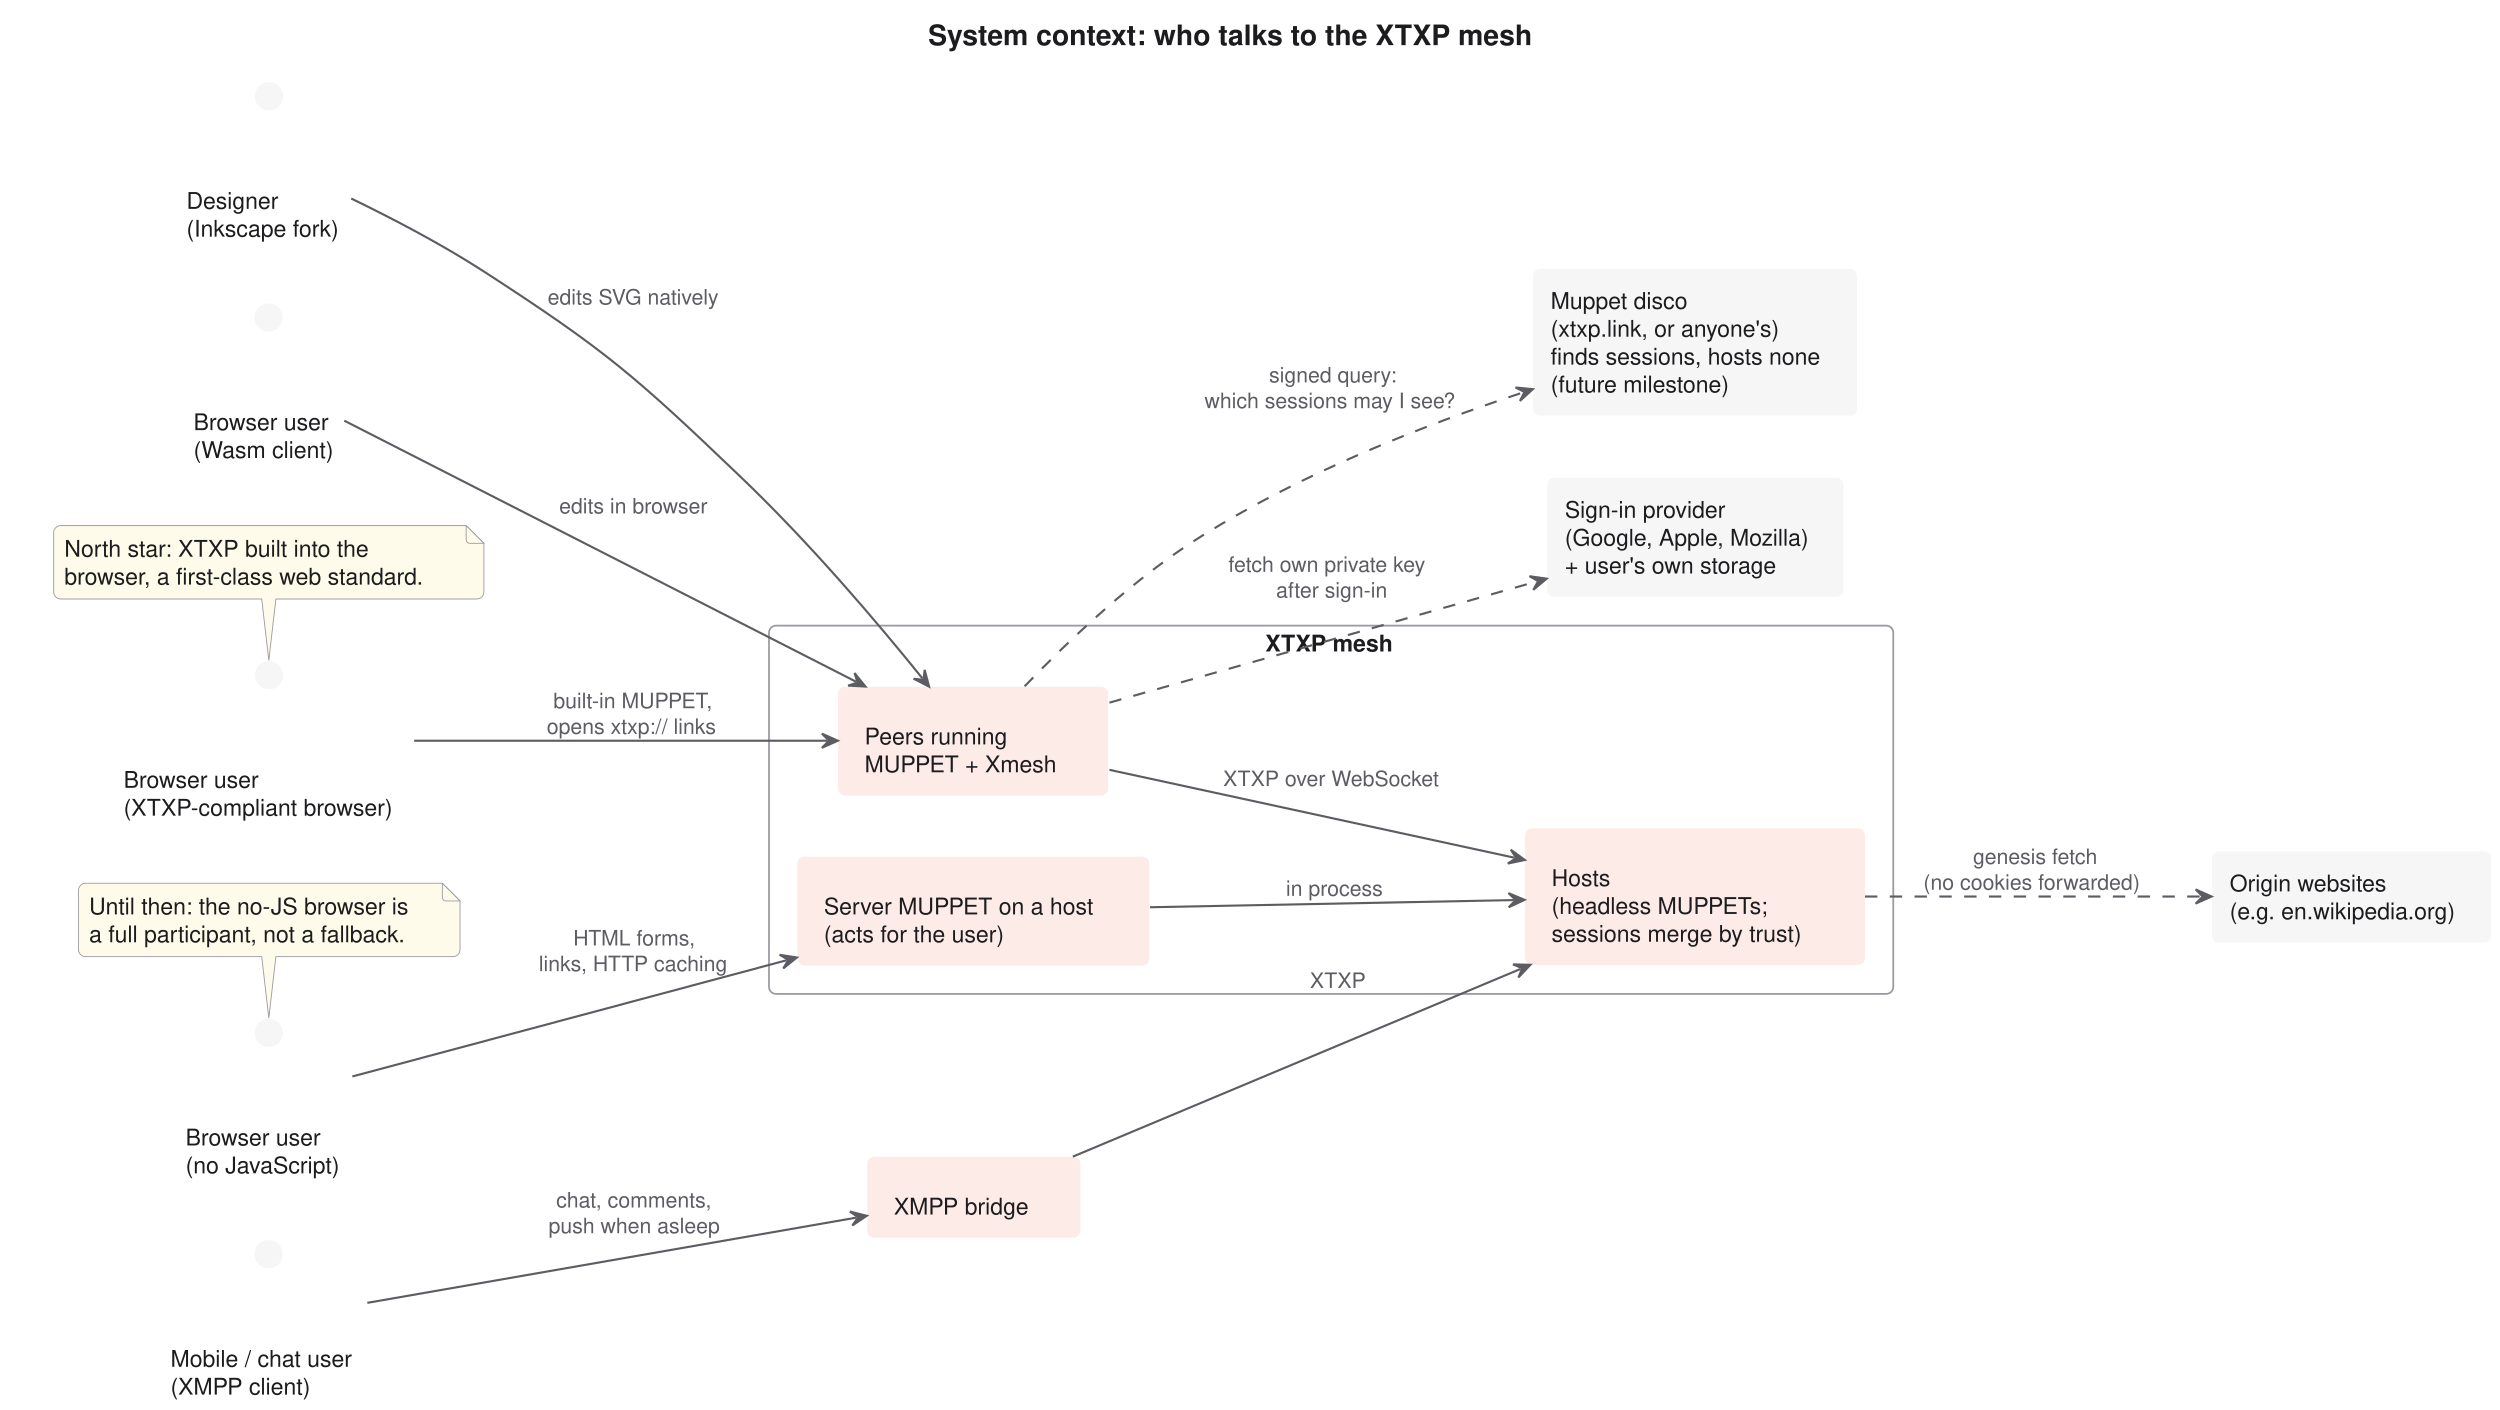
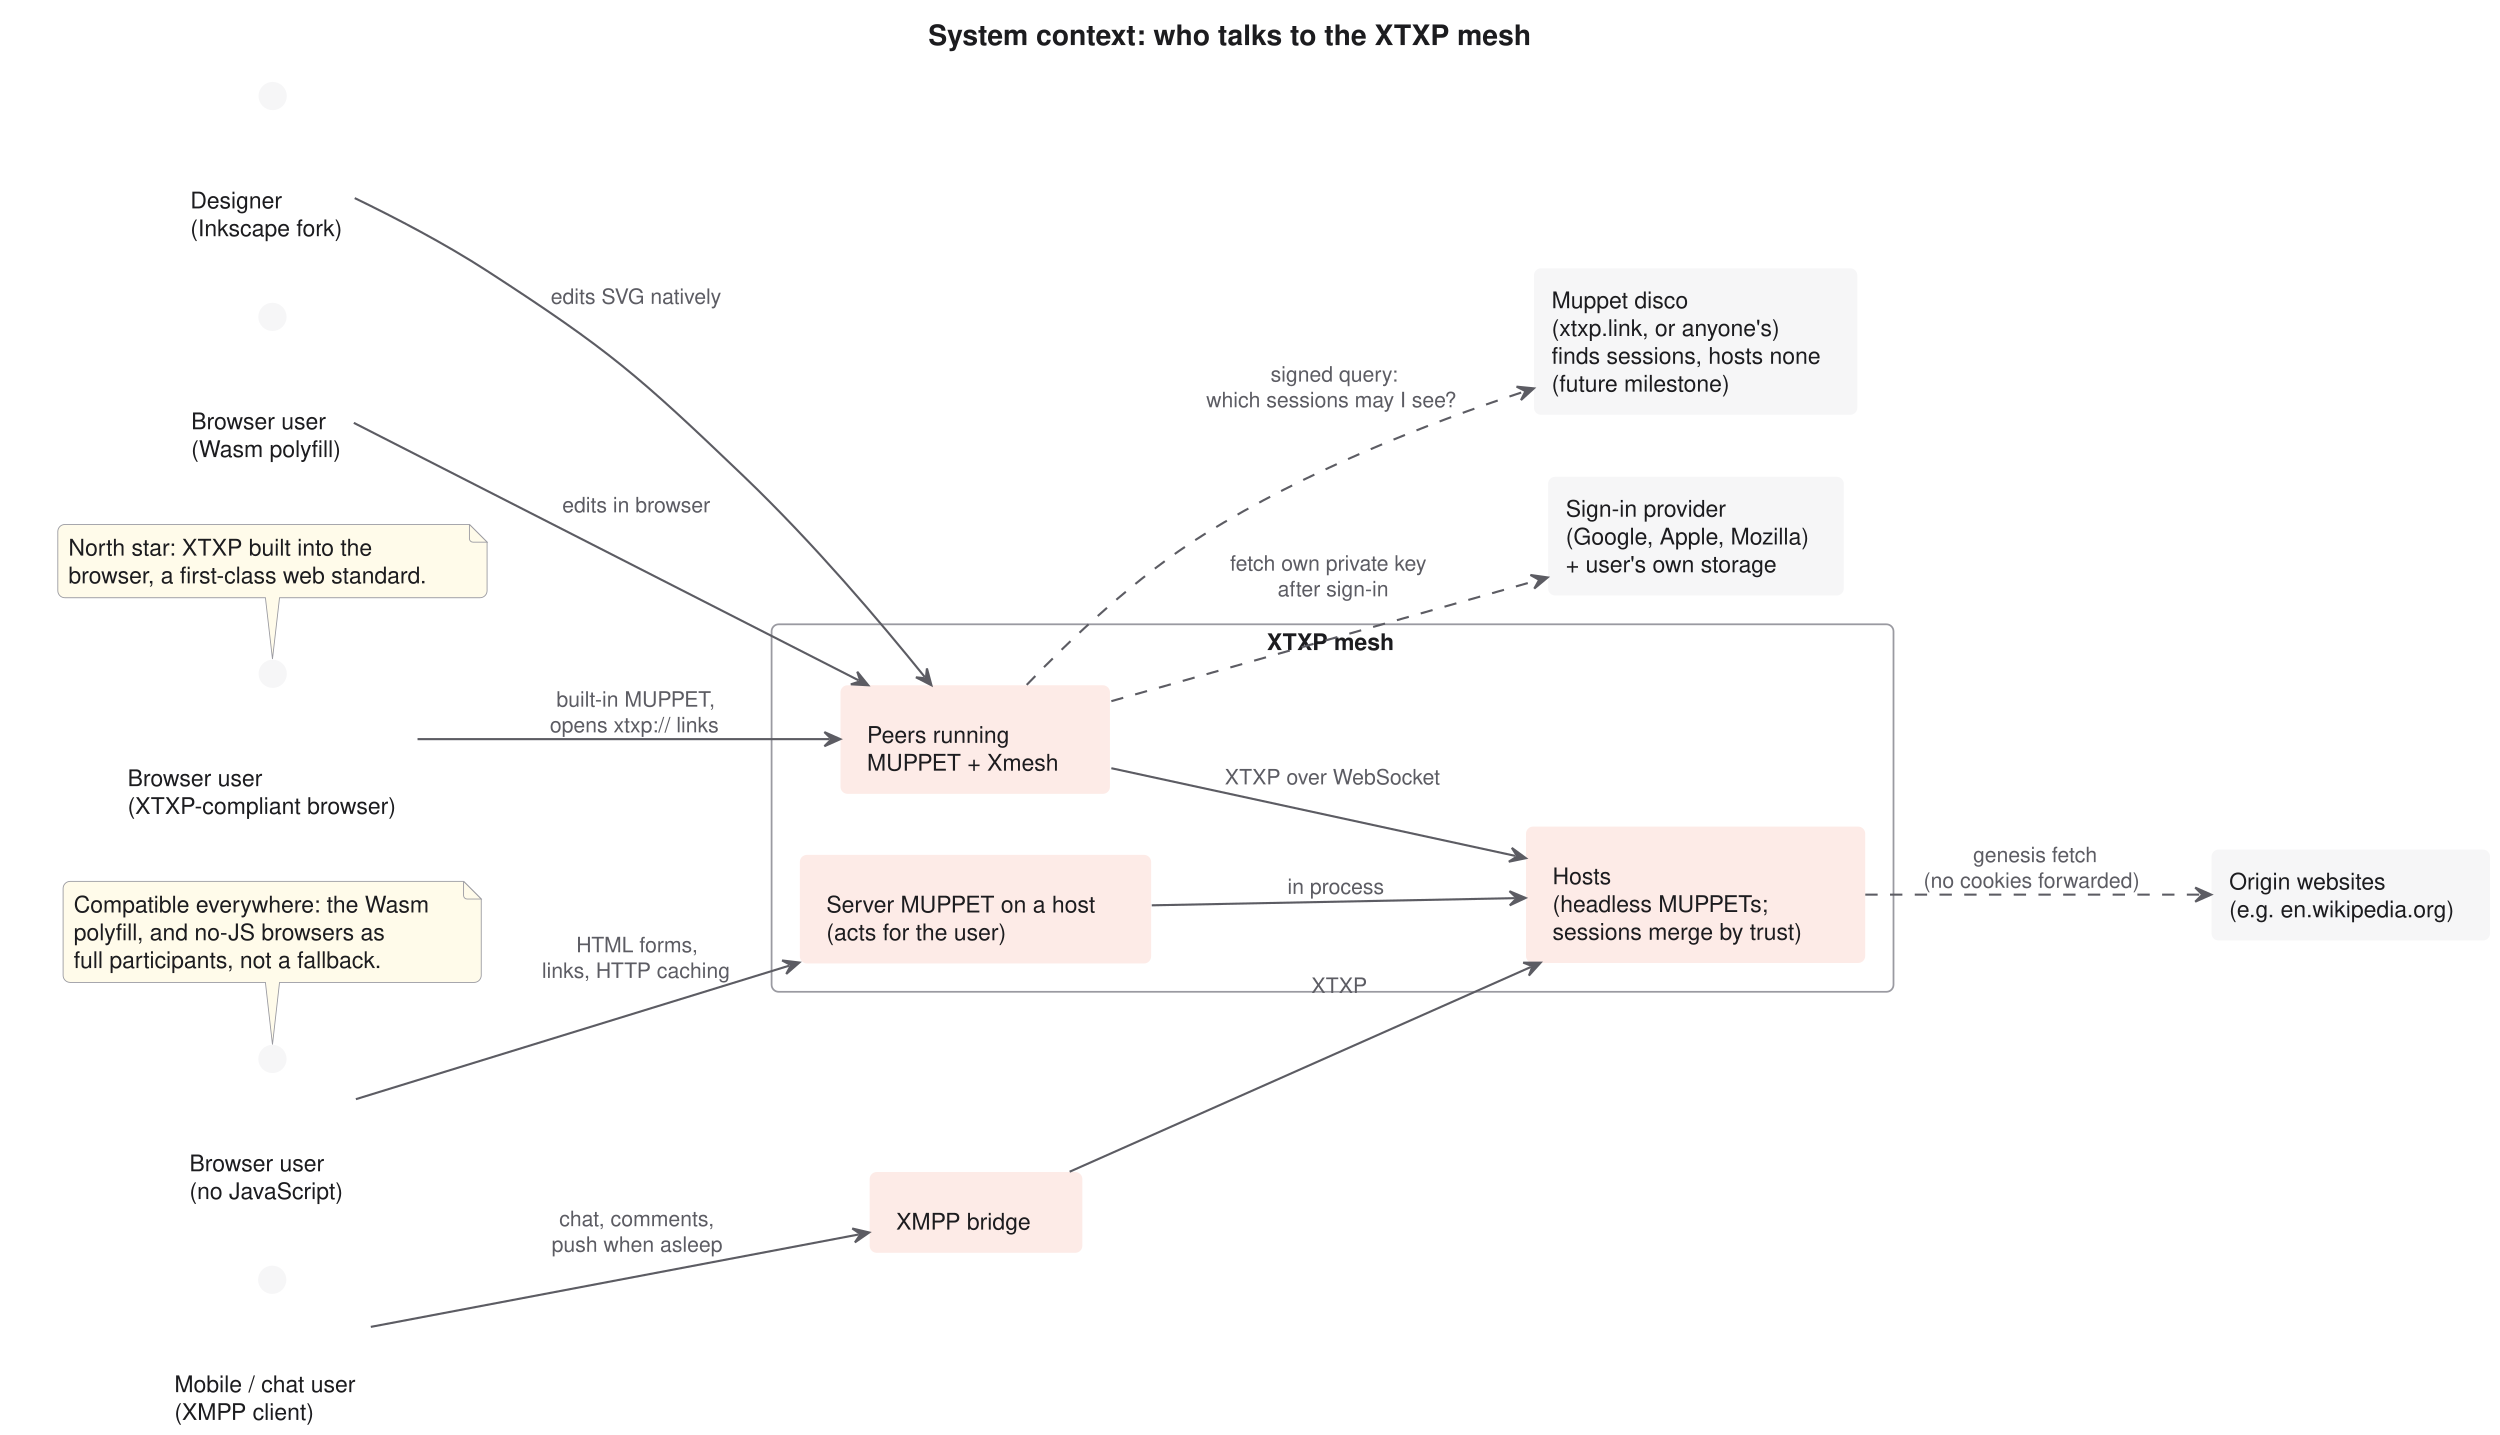
- <svg xmlns="http://www.w3.org/2000/svg" contentStyleType="text/css" data-diagram-type="DESCRIPTION" height="796px" preserveAspectRatio="none" style="width:1412px;height:796px;" version="1.1" viewBox="0 0 1412 796" width="1412px" zoomAndPan="magnify">
+ <svg xmlns="http://www.w3.org/2000/svg" contentStyleType="text/css" data-diagram-type="DESCRIPTION" height="812px" preserveAspectRatio="none" style="width:1415px;height:812px;" version="1.1" viewBox="0 0 1415 812" width="1415px" zoomAndPan="magnify">
  <defs />
  <g>
    <g class="title" data-source-line="2">
-       <text fill="#1C1C1F" font-family="Helvetica" font-size="16" font-weight="bold" lengthAdjust="spacing" textLength="350.5" x="524.215" y="25.5">System context: who talks to the XTXP mesh</text>
+       <text fill="#1C1C1F" font-family="Helvetica" font-size="16" font-weight="bold" lengthAdjust="spacing" textLength="350.5" x="525.415" y="25.5">System context: who talks to the XTXP mesh</text>
    </g>
    <g class="cluster" data-entity="mesh" data-source-line="12" data-uid="ent0007" id="cluster_mesh">
-       <rect fill="none" height="208" rx="4" ry="4" style="stroke:#9A9AA1;stroke-width:1;" width="635" x="434.32" y="353.359" />
-       <text fill="#1C1C1F" font-family="Helvetica" font-size="13" font-weight="bold" lengthAdjust="spacing" textLength="74.356" x="714.642" y="367.953">XTXP mesh</text>
+       <rect fill="none" height="208" rx="4" ry="4" style="stroke:#9A9AA1;stroke-width:1;" width="635" x="436.72" y="353.359" />
+       <text fill="#1C1C1F" font-family="Helvetica" font-size="13" font-weight="bold" lengthAdjust="spacing" textLength="74.356" x="717.042" y="367.953">XTXP mesh</text>
    </g>
    <g class="entity" data-entity="peers" data-source-line="13" data-uid="ent0008" id="entity_peers">
-       <rect fill="#FDEBE7" height="61.459" rx="4" ry="4" width="152.525" x="473.32" y="387.859" />
-       <rect fill="#FDEBE7" height="10" width="15" x="605.845" y="392.859" />
-       <rect fill="#FDEBE7" height="2" width="4" x="603.845" y="394.859" />
-       <rect fill="#FDEBE7" height="2" width="4" x="603.845" y="398.859" />
-       <text fill="#1C1C1F" font-family="Helvetica" font-size="13" lengthAdjust="spacing" textLength="85.617" x="488.32" y="420.453">Peers running</text>
-       <text fill="#1C1C1F" font-family="Helvetica" font-size="13" lengthAdjust="spacing" textLength="112.525" x="488.32" y="436.183">MUPPET + Xmesh</text>
+       <rect fill="#FDEBE7" height="61.459" rx="4" ry="4" width="152.525" x="475.72" y="387.859" />
+       <rect fill="#FDEBE7" height="10" width="15" x="608.245" y="392.859" />
+       <rect fill="#FDEBE7" height="2" width="4" x="606.245" y="394.859" />
+       <rect fill="#FDEBE7" height="2" width="4" x="606.245" y="398.859" />
+       <text fill="#1C1C1F" font-family="Helvetica" font-size="13" lengthAdjust="spacing" textLength="85.617" x="490.72" y="420.453">Peers running</text>
+       <text fill="#1C1C1F" font-family="Helvetica" font-size="13" lengthAdjust="spacing" textLength="112.525" x="490.72" y="436.183">MUPPET + Xmesh</text>
    </g>
    <g class="entity" data-entity="hosts" data-source-line="14" data-uid="ent0009" id="entity_hosts">
-       <rect fill="#FDEBE7" height="77.189" rx="4" ry="4" width="191.988" x="861.32" y="467.859" />
-       <rect fill="#FDEBE7" height="10" width="15" x="1033.308" y="472.859" />
-       <rect fill="#FDEBE7" height="2" width="4" x="1031.308" y="474.859" />
-       <rect fill="#FDEBE7" height="2" width="4" x="1031.308" y="478.859" />
-       <text fill="#1C1C1F" font-family="Helvetica" font-size="13" lengthAdjust="spacing" textLength="35.433" x="876.32" y="500.453">Hosts</text>
-       <text fill="#1C1C1F" font-family="Helvetica" font-size="13" lengthAdjust="spacing" textLength="128.388" x="876.32" y="516.183">(headless MUPPETs;</text>
-       <text fill="#1C1C1F" font-family="Helvetica" font-size="13" lengthAdjust="spacing" textLength="151.988" x="876.32" y="531.912">sessions merge by trust)</text>
+       <rect fill="#FDEBE7" height="77.189" rx="4" ry="4" width="191.988" x="863.72" y="467.859" />
+       <rect fill="#FDEBE7" height="10" width="15" x="1035.708" y="472.859" />
+       <rect fill="#FDEBE7" height="2" width="4" x="1033.708" y="474.859" />
+       <rect fill="#FDEBE7" height="2" width="4" x="1033.708" y="478.859" />
+       <text fill="#1C1C1F" font-family="Helvetica" font-size="13" lengthAdjust="spacing" textLength="35.433" x="878.72" y="500.453">Hosts</text>
+       <text fill="#1C1C1F" font-family="Helvetica" font-size="13" lengthAdjust="spacing" textLength="128.388" x="878.72" y="516.183">(headless MUPPETs;</text>
+       <text fill="#1C1C1F" font-family="Helvetica" font-size="13" lengthAdjust="spacing" textLength="151.988" x="878.72" y="531.912">sessions merge by trust)</text>
    </g>
    <g class="entity" data-entity="server" data-source-line="15" data-uid="ent0010" id="entity_server">
-       <rect fill="#FDEBE7" height="61.459" rx="4" ry="4" width="198.818" x="450.32" y="483.859" />
-       <rect fill="#FDEBE7" height="10" width="15" x="629.138" y="488.859" />
-       <rect fill="#FDEBE7" height="2" width="4" x="627.138" y="490.859" />
-       <rect fill="#FDEBE7" height="2" width="4" x="627.138" y="494.859" />
-       <text fill="#1C1C1F" font-family="Helvetica" font-size="13" lengthAdjust="spacing" textLength="158.818" x="465.32" y="516.453">Server MUPPET on a host</text>
-       <text fill="#1C1C1F" font-family="Helvetica" font-size="13" lengthAdjust="spacing" textLength="110.335" x="465.32" y="532.183">(acts for the user)</text>
+       <rect fill="#FDEBE7" height="61.459" rx="4" ry="4" width="198.818" x="452.72" y="483.859" />
+       <rect fill="#FDEBE7" height="10" width="15" x="631.538" y="488.859" />
+       <rect fill="#FDEBE7" height="2" width="4" x="629.538" y="490.859" />
+       <rect fill="#FDEBE7" height="2" width="4" x="629.538" y="494.859" />
+       <text fill="#1C1C1F" font-family="Helvetica" font-size="13" lengthAdjust="spacing" textLength="158.818" x="467.72" y="516.453">Server MUPPET on a host</text>
+       <text fill="#1C1C1F" font-family="Helvetica" font-size="13" lengthAdjust="spacing" textLength="110.335" x="467.72" y="532.183">(acts for the user)</text>
    </g>
    <g class="entity" data-entity="designer" data-source-line="6" data-uid="ent0002" id="entity_designer">
-       <ellipse cx="151.924" cy="54.359" fill="#F6F6F7" rx="8" ry="8" />
-       <path d="M151.924,62.359 L151.924,89.359 M138.924,70.359 L164.924,70.359 M151.924,89.359 L138.924,104.359 M151.924,89.359 L164.924,104.359" fill="none" />
-       <text fill="#1C1C1F" font-family="Helvetica" font-size="13" lengthAdjust="spacing" textLength="55.098" x="105.32" y="117.953">Designer</text>
-       <text fill="#1C1C1F" font-family="Helvetica" font-size="13" lengthAdjust="spacing" textLength="93.209" x="105.32" y="133.683">(Inkscape fork)</text>
+       <ellipse cx="154.325" cy="54.359" fill="#F6F6F7" rx="8" ry="8" />
+       <path d="M154.325,62.359 L154.325,89.359 M141.325,70.359 L167.325,70.359 M154.325,89.359 L141.325,104.359 M154.325,89.359 L167.325,104.359" fill="none" />
+       <text fill="#1C1C1F" font-family="Helvetica" font-size="13" lengthAdjust="spacing" textLength="55.098" x="107.72" y="117.953">Designer</text>
+       <text fill="#1C1C1F" font-family="Helvetica" font-size="13" lengthAdjust="spacing" textLength="93.209" x="107.72" y="133.683">(Inkscape fork)</text>
    </g>
    <g class="entity" data-entity="wasm" data-source-line="7" data-uid="ent0003" id="entity_wasm">
-       <ellipse cx="151.687" cy="179.359" fill="#F6F6F7" rx="8" ry="8" />
-       <path d="M151.687,187.359 L151.687,214.359 M138.687,195.359 L164.687,195.359 M151.687,214.359 L138.687,229.359 M151.687,214.359 L164.687,229.359" fill="none" />
-       <text fill="#1C1C1F" font-family="Helvetica" font-size="13" lengthAdjust="spacing" textLength="81.847" x="109.32" y="242.953">Browser user</text>
-       <text fill="#1C1C1F" font-family="Helvetica" font-size="13" lengthAdjust="spacing" textLength="84.735" x="109.32" y="258.683">(Wasm client)</text>
+       <ellipse cx="154.202" cy="179.359" fill="#F6F6F7" rx="8" ry="8" />
+       <path d="M154.202,187.359 L154.202,214.359 M141.202,195.359 L167.202,195.359 M154.202,214.359 L141.202,229.359 M154.202,214.359 L167.202,229.359" fill="none" />
+       <text fill="#1C1C1F" font-family="Helvetica" font-size="13" lengthAdjust="spacing" textLength="81.847" x="108.22" y="242.953">Browser user</text>
+       <text fill="#1C1C1F" font-family="Helvetica" font-size="13" lengthAdjust="spacing" textLength="91.965" x="108.22" y="258.683">(Wasm polyfill)</text>
    </g>
    <g class="entity" data-entity="native" data-source-line="8" data-uid="ent0004" id="entity_native">
-       <ellipse cx="151.956" cy="381.359" fill="#F6F6F7" rx="8" ry="8" />
-       <path d="M151.956,389.359 L151.956,416.359 M138.956,397.359 L164.956,397.359 M151.956,416.359 L138.956,431.359 M151.956,416.359 L164.956,431.359" fill="none" />
-       <text fill="#1C1C1F" font-family="Helvetica" font-size="13" lengthAdjust="spacing" textLength="81.847" x="69.82" y="444.953">Browser user</text>
-       <text fill="#1C1C1F" font-family="Helvetica" font-size="13" lengthAdjust="spacing" textLength="164.271" x="69.82" y="460.683">(XTXP-compliant browser)</text>
+       <ellipse cx="154.356" cy="381.359" fill="#F6F6F7" rx="8" ry="8" />
+       <path d="M154.356,389.359 L154.356,416.359 M141.356,397.359 L167.356,397.359 M154.356,416.359 L141.356,431.359 M154.356,416.359 L167.356,431.359" fill="none" />
+       <text fill="#1C1C1F" font-family="Helvetica" font-size="13" lengthAdjust="spacing" textLength="81.847" x="72.22" y="444.953">Browser user</text>
+       <text fill="#1C1C1F" font-family="Helvetica" font-size="13" lengthAdjust="spacing" textLength="164.271" x="72.22" y="460.683">(XTXP-compliant browser)</text>
    </g>
    <g class="entity" data-entity="nojs" data-source-line="9" data-uid="ent0005" id="entity_nojs">
-       <ellipse cx="151.802" cy="583.359" fill="#F6F6F7" rx="8" ry="8" />
-       <path d="M151.802,591.359 L151.802,618.359 M138.802,599.359 L164.802,599.359 M151.802,618.359 L138.802,633.359 M151.802,618.359 L164.802,633.359" fill="none" />
-       <text fill="#1C1C1F" font-family="Helvetica" font-size="13" lengthAdjust="spacing" textLength="81.847" x="104.82" y="646.953">Browser user</text>
-       <text fill="#1C1C1F" font-family="Helvetica" font-size="13" lengthAdjust="spacing" textLength="93.964" x="104.82" y="662.683">(no JavaScript)</text>
+       <ellipse cx="154.202" cy="599.359" fill="#F6F6F7" rx="8" ry="8" />
+       <path d="M154.202,607.359 L154.202,634.359 M141.202,615.359 L167.202,615.359 M154.202,634.359 L141.202,649.359 M154.202,634.359 L167.202,649.359" fill="none" />
+       <text fill="#1C1C1F" font-family="Helvetica" font-size="13" lengthAdjust="spacing" textLength="81.847" x="107.22" y="662.953">Browser user</text>
+       <text fill="#1C1C1F" font-family="Helvetica" font-size="13" lengthAdjust="spacing" textLength="93.964" x="107.22" y="678.683">(no JavaScript)</text>
    </g>
    <g class="entity" data-entity="mobile" data-source-line="10" data-uid="ent0006" id="entity_mobile">
-       <ellipse cx="151.678" cy="708.359" fill="#F6F6F7" rx="8" ry="8" />
-       <path d="M151.678,716.359 L151.678,743.359 M138.678,724.359 L164.678,724.359 M151.678,743.359 L138.678,758.359 M151.678,743.359 L164.678,758.359" fill="none" />
-       <text fill="#1C1C1F" font-family="Helvetica" font-size="13" lengthAdjust="spacing" textLength="110.716" x="96.32" y="771.953">Mobile / chat user</text>
-       <text fill="#1C1C1F" font-family="Helvetica" font-size="13" lengthAdjust="spacing" textLength="83.592" x="96.32" y="787.683">(XMPP client)</text>
+       <ellipse cx="154.078" cy="724.359" fill="#F6F6F7" rx="8" ry="8" />
+       <path d="M154.078,732.359 L154.078,759.359 M141.078,740.359 L167.078,740.359 M154.078,759.359 L141.078,774.359 M154.078,759.359 L167.078,774.359" fill="none" />
+       <text fill="#1C1C1F" font-family="Helvetica" font-size="13" lengthAdjust="spacing" textLength="110.716" x="98.72" y="787.953">Mobile / chat user</text>
+       <text fill="#1C1C1F" font-family="Helvetica" font-size="13" lengthAdjust="spacing" textLength="83.592" x="98.72" y="803.683">(XMPP client)</text>
    </g>
    <g class="entity" data-entity="disco" data-source-line="18" data-uid="ent0011" id="entity_disco">
-       <rect fill="#F6F6F7" height="82.918" rx="4" ry="4" width="183.02" x="865.82" y="151.859" />
-       <text fill="#1C1C1F" font-family="Helvetica" font-size="13" lengthAdjust="spacing" textLength="84.03" x="875.82" y="174.453">Muppet disco</text>
-       <text fill="#1C1C1F" font-family="Helvetica" font-size="13" lengthAdjust="spacing" textLength="140.594" x="875.82" y="190.183">(xtxp.link, or anyone's)</text>
-       <text fill="#1C1C1F" font-family="Helvetica" font-size="13" lengthAdjust="spacing" textLength="163.02" x="875.82" y="205.912">finds sessions, hosts none</text>
-       <text fill="#1C1C1F" font-family="Helvetica" font-size="13" lengthAdjust="spacing" textLength="109.484" x="875.82" y="221.642">(future milestone)</text>
+       <rect fill="#F6F6F7" height="82.918" rx="4" ry="4" width="183.02" x="868.22" y="151.859" />
+       <text fill="#1C1C1F" font-family="Helvetica" font-size="13" lengthAdjust="spacing" textLength="84.03" x="878.22" y="174.453">Muppet disco</text>
+       <text fill="#1C1C1F" font-family="Helvetica" font-size="13" lengthAdjust="spacing" textLength="140.594" x="878.22" y="190.183">(xtxp.link, or anyone's)</text>
+       <text fill="#1C1C1F" font-family="Helvetica" font-size="13" lengthAdjust="spacing" textLength="163.02" x="878.22" y="205.912">finds sessions, hosts none</text>
+       <text fill="#1C1C1F" font-family="Helvetica" font-size="13" lengthAdjust="spacing" textLength="109.484" x="878.22" y="221.642">(future milestone)</text>
    </g>
    <g class="entity" data-entity="bridge" data-source-line="19" data-uid="ent0012" id="entity_bridge">
-       <rect fill="#FDEBE7" height="45.73" rx="4" ry="4" width="120.387" x="489.82" y="653.359" />
-       <rect fill="#FDEBE7" height="10" width="15" x="590.207" y="658.359" />
-       <rect fill="#FDEBE7" height="2" width="4" x="588.207" y="660.359" />
-       <rect fill="#FDEBE7" height="2" width="4" x="588.207" y="664.359" />
-       <text fill="#1C1C1F" font-family="Helvetica" font-size="13" lengthAdjust="spacing" textLength="80.387" x="504.82" y="685.953">XMPP bridge</text>
+       <rect fill="#FDEBE7" height="45.73" rx="4" ry="4" width="120.387" x="492.22" y="663.359" />
+       <rect fill="#FDEBE7" height="10" width="15" x="592.607" y="668.359" />
+       <rect fill="#FDEBE7" height="2" width="4" x="590.607" y="670.359" />
+       <rect fill="#FDEBE7" height="2" width="4" x="590.607" y="674.359" />
+       <text fill="#1C1C1F" font-family="Helvetica" font-size="13" lengthAdjust="spacing" textLength="80.387" x="507.22" y="695.953">XMPP bridge</text>
    </g>
    <g class="entity" data-entity="origin" data-source-line="20" data-uid="ent0013" id="entity_origin">
-       <rect fill="#F6F6F7" height="51.459" rx="4" ry="4" width="157.611" x="1249.32" y="480.859" />
-       <text fill="#1C1C1F" font-family="Helvetica" font-size="13" lengthAdjust="spacing" textLength="95.323" x="1259.32" y="503.453">Origin websites</text>
-       <text fill="#1C1C1F" font-family="Helvetica" font-size="13" lengthAdjust="spacing" textLength="137.611" x="1259.32" y="519.183">(e.g. en.wikipedia.org)</text>
+       <rect fill="#F6F6F7" height="51.459" rx="4" ry="4" width="157.611" x="1251.72" y="480.859" />
+       <text fill="#1C1C1F" font-family="Helvetica" font-size="13" lengthAdjust="spacing" textLength="95.323" x="1261.72" y="503.453">Origin websites</text>
+       <text fill="#1C1C1F" font-family="Helvetica" font-size="13" lengthAdjust="spacing" textLength="137.611" x="1261.72" y="519.183">(e.g. en.wikipedia.org)</text>
    </g>
    <g class="entity" data-entity="sso" data-source-line="21" data-uid="ent0014" id="entity_sso">
-       <rect fill="#F6F6F7" height="67.189" rx="4" ry="4" width="167.355" x="873.82" y="269.859" />
-       <text fill="#1C1C1F" font-family="Helvetica" font-size="13" lengthAdjust="spacing" textLength="99.144" x="883.82" y="292.453">Sign-in provider</text>
-       <text fill="#1C1C1F" font-family="Helvetica" font-size="13" lengthAdjust="spacing" textLength="147.355" x="883.82" y="308.183">(Google, Apple, Mozilla)</text>
-       <text fill="#1C1C1F" font-family="Helvetica" font-size="13" lengthAdjust="spacing" textLength="130.121" x="883.82" y="323.912">+ user's own storage</text>
+       <rect fill="#F6F6F7" height="67.189" rx="4" ry="4" width="167.355" x="876.22" y="269.859" />
+       <text fill="#1C1C1F" font-family="Helvetica" font-size="13" lengthAdjust="spacing" textLength="99.144" x="886.22" y="292.453">Sign-in provider</text>
+       <text fill="#1C1C1F" font-family="Helvetica" font-size="13" lengthAdjust="spacing" textLength="147.355" x="886.22" y="308.183">(Google, Apple, Mozilla)</text>
+       <text fill="#1C1C1F" font-family="Helvetica" font-size="13" lengthAdjust="spacing" textLength="130.121" x="886.22" y="323.912">+ user's own storage</text>
    </g>
    <g class="entity" data-entity="GMN30" data-source-line="42" data-uid="ent0031" id="entity_GMN30">
-       <path d="M30.32,300.859 L30.32,334.318 A4,4 0 0 0 34.32,338.318 L147.82,338.318 L151.82,372.989 L155.82,338.318 L269.291,338.318 A4,4 0 0 0 273.291,334.318 L273.291,306.859 L263.291,296.859 L34.32,296.859 A4,4 0 0 0 30.32,300.859" fill="#FFFBEA" style="stroke:#9A9AA1;stroke-width:0.5;" />
-       <path d="M263.291,296.859 L263.291,304.859 A2,2 0 0 0 265.291,306.859 L273.291,306.859 L263.291,296.859" fill="#FFFBEA" style="stroke:#9A9AA1;stroke-width:0.5;" />
-       <text fill="#1C1C1F" font-family="Helvetica" font-size="13" lengthAdjust="spacing" textLength="182.781" x="36.32" y="314.453">North star: XTXP built into the</text>
-       <text fill="#1C1C1F" font-family="Helvetica" font-size="13" lengthAdjust="spacing" textLength="221.971" x="36.32" y="330.183">browser, a first-class web standard.</text>
+       <path d="M32.72,300.859 L32.72,334.318 A4,4 0 0 0 36.72,338.318 L150.22,338.318 L154.22,372.989 L158.22,338.318 L271.691,338.318 A4,4 0 0 0 275.691,334.318 L275.691,306.859 L265.691,296.859 L36.72,296.859 A4,4 0 0 0 32.72,300.859" fill="#FFFBEA" style="stroke:#9A9AA1;stroke-width:0.5;" />
+       <path d="M265.691,296.859 L265.691,304.859 A2,2 0 0 0 267.691,306.859 L275.691,306.859 L265.691,296.859" fill="#FFFBEA" style="stroke:#9A9AA1;stroke-width:0.5;" />
+       <text fill="#1C1C1F" font-family="Helvetica" font-size="13" lengthAdjust="spacing" textLength="182.781" x="38.72" y="314.453">North star: XTXP built into the</text>
+       <text fill="#1C1C1F" font-family="Helvetica" font-size="13" lengthAdjust="spacing" textLength="221.971" x="38.72" y="330.183">browser, a first-class web standard.</text>
    </g>
    <g class="entity" data-entity="GMN33" data-source-line="47" data-uid="ent0034" id="entity_GMN33">
-       <path d="M44.32,502.859 L44.32,536.318 A4,4 0 0 0 48.32,540.318 L147.82,540.318 L151.82,574.989 L155.82,540.318 L255.819,540.318 A4,4 0 0 0 259.818,536.318 L259.818,508.859 L249.819,498.859 L48.32,498.859 A4,4 0 0 0 44.32,502.859" fill="#FFFBEA" style="stroke:#9A9AA1;stroke-width:0.5;" />
-       <path d="M249.819,498.859 L249.819,506.859 A2,2 0 0 0 251.819,508.859 L259.818,508.859 L249.819,498.859" fill="#FFFBEA" style="stroke:#9A9AA1;stroke-width:0.5;" />
-       <text fill="#1C1C1F" font-family="Helvetica" font-size="13" lengthAdjust="spacing" textLength="194.499" x="50.32" y="516.453">Until then: the no-JS browser is</text>
-       <text fill="#1C1C1F" font-family="Helvetica" font-size="13" lengthAdjust="spacing" textLength="192.448" x="50.32" y="532.183">a full participant, not a fallback.</text>
+       <path d="M35.72,502.859 L35.72,552.048 A4,4 0 0 0 39.72,556.048 L150.22,556.048 L154.22,591.229 L158.22,556.048 L268.382,556.048 A4,4 0 0 0 272.382,552.048 L272.382,508.859 L262.382,498.859 L39.72,498.859 A4,4 0 0 0 35.72,502.859" fill="#FFFBEA" style="stroke:#9A9AA1;stroke-width:0.5;" />
+       <path d="M262.382,498.859 L262.382,506.859 A2,2 0 0 0 264.382,508.859 L272.382,508.859 L262.382,498.859" fill="#FFFBEA" style="stroke:#9A9AA1;stroke-width:0.5;" />
+       <text fill="#1C1C1F" font-family="Helvetica" font-size="13" lengthAdjust="spacing" textLength="215.662" x="41.72" y="516.453">Compatible everywhere: the Wasm</text>
+       <text fill="#1C1C1F" font-family="Helvetica" font-size="13" lengthAdjust="spacing" textLength="190.639" x="41.72" y="532.183">polyfill, and no-JS browsers as</text>
+       <text fill="#1C1C1F" font-family="Helvetica" font-size="13" lengthAdjust="spacing" textLength="188.354" x="41.72" y="547.912">full participants, not a fallback.</text>
    </g>
    <g class="link" data-entity-1="designer" data-entity-2="peers" data-source-line="23" data-uid="lnk15" id="link_designer_peers">
-       <path d="M198.36,112.119 C221.43,123.299 249.52,137.939 273.32,153.359 C342.58,198.239 358.67,212.319 418.32,269.359 C458.33,307.629 495.862,352.02 521.002,383.17" fill="none" id="designer-to-peers" style="stroke:#5C5C63;stroke-width:1.2;" />
-       <polygon fill="#5C5C63" points="524.77,387.839,522.23,378.324,521.63,383.949,516.005,383.348,524.77,387.839" style="stroke:#5C5C63;stroke-width:1.2;" />
-       <text fill="#5C5C63" font-family="Helvetica" font-size="12" lengthAdjust="spacing" textLength="103.242" x="309.32" y="171.984">edits SVG natively</text>
+       <path d="M200.77,112.119 C223.84,123.299 251.93,137.939 275.72,153.359 C344.98,198.239 361.08,212.319 420.72,269.359 C460.73,307.629 498.261,352.021 523.411,383.171" fill="none" id="designer-to-peers" style="stroke:#5C5C63;stroke-width:1.2;" />
+       <polygon fill="#5C5C63" points="527.18,387.839,524.639,378.324,524.039,383.949,518.414,383.35,527.18,387.839" style="stroke:#5C5C63;stroke-width:1.2;" />
+       <text fill="#5C5C63" font-family="Helvetica" font-size="12" lengthAdjust="spacing" textLength="103.242" x="311.72" y="171.984">edits SVG natively</text>
    </g>
    <g class="link" data-entity-1="wasm" data-entity-2="peers" data-source-line="24" data-uid="lnk16" id="link_wasm_peers">
-       <path d="M194.45,237.599 C264.84,273.499 402.295,343.623 483.485,385.033" fill="none" id="wasm-to-peers" style="stroke:#5C5C63;stroke-width:1.2;" />
-       <polygon fill="#5C5C63" points="488.83,387.759,482.63,380.107,484.376,385.488,478.995,387.233,488.83,387.759" style="stroke:#5C5C63;stroke-width:1.2;" />
-       <text fill="#5C5C63" font-family="Helvetica" font-size="12" lengthAdjust="spacing" textLength="90.984" x="315.82" y="289.984">edits in browser</text>
+       <path d="M200.26,239.339 C271.82,275.839 406.195,344.383 486.065,385.123" fill="none" id="wasm-to-peers" style="stroke:#5C5C63;stroke-width:1.2;" />
+       <polygon fill="#5C5C63" points="491.41,387.849,485.21,380.197,486.956,385.577,481.575,387.323,491.41,387.849" style="stroke:#5C5C63;stroke-width:1.2;" />
+       <text fill="#5C5C63" font-family="Helvetica" font-size="12" lengthAdjust="spacing" textLength="90.984" x="318.22" y="289.984">edits in browser</text>
    </g>
    <g class="link" data-entity-1="native" data-entity-2="peers" data-source-line="25" data-uid="lnk17" id="link_native_peers">
-       <path d="M233.91,418.359 C304.06,418.359 398.7,418.359 467.2,418.359" fill="none" id="native-to-peers" style="stroke:#5C5C63;stroke-width:1.2;" />
-       <polygon fill="#5C5C63" points="473.2,418.359,464.2,414.359,468.2,418.359,464.2,422.359,473.2,418.359" style="stroke:#5C5C63;stroke-width:1.2;" />
-       <text fill="#5C5C63" font-family="Helvetica" font-size="12" lengthAdjust="spacing" textLength="96.586" x="312.535" y="399.984">built-in MUPPET,</text>
-       <text fill="#5C5C63" font-family="Helvetica" font-size="12" lengthAdjust="spacing" textLength="104.016" x="308.82" y="414.504">opens xtxp:// links</text>
+       <path d="M236.32,418.359 C306.46,418.359 401.11,418.359 469.61,418.359" fill="none" id="native-to-peers" style="stroke:#5C5C63;stroke-width:1.2;" />
+       <polygon fill="#5C5C63" points="475.61,418.359,466.61,414.359,470.61,418.359,466.61,422.359,475.61,418.359" style="stroke:#5C5C63;stroke-width:1.2;" />
+       <text fill="#5C5C63" font-family="Helvetica" font-size="12" lengthAdjust="spacing" textLength="96.586" x="314.935" y="399.984">built-in MUPPET,</text>
+       <text fill="#5C5C63" font-family="Helvetica" font-size="12" lengthAdjust="spacing" textLength="104.016" x="311.22" y="414.504">opens xtxp:// links</text>
    </g>
    <g class="link" data-entity-1="nojs" data-entity-2="server" data-source-line="26" data-uid="lnk18" id="link_nojs_server">
-       <path d="M199.02,607.989 C260.22,591.609 364.004,563.831 444.254,542.351" fill="none" id="nojs-to-server" style="stroke:#5C5C63;stroke-width:1.2;" />
-       <polygon fill="#5C5C63" points="450.05,540.799,440.322,539.263,445.22,542.092,442.39,546.99,450.05,540.799" style="stroke:#5C5C63;stroke-width:1.2;" />
-       <text fill="#5C5C63" font-family="Helvetica" font-size="12" lengthAdjust="spacing" textLength="74.121" x="323.761" y="533.984">HTML forms,</text>
-       <text fill="#5C5C63" font-family="Helvetica" font-size="12" lengthAdjust="spacing" textLength="113.004" x="304.32" y="548.504">links, HTTP caching</text>
+       <path d="M201.42,622.129 C262.63,603.269 366.476,571.276 446.716,546.556" fill="none" id="nojs-to-server" style="stroke:#5C5C63;stroke-width:1.2;" />
+       <polygon fill="#5C5C63" points="452.45,544.789,442.671,543.616,447.672,546.261,445.027,551.262,452.45,544.789" style="stroke:#5C5C63;stroke-width:1.2;" />
+       <text fill="#5C5C63" font-family="Helvetica" font-size="12" lengthAdjust="spacing" textLength="74.121" x="326.161" y="538.984">HTML forms,</text>
+       <text fill="#5C5C63" font-family="Helvetica" font-size="12" lengthAdjust="spacing" textLength="113.004" x="306.72" y="553.504">links, HTTP caching</text>
    </g>
    <g class="link" data-entity-1="mobile" data-entity-2="bridge" data-source-line="27" data-uid="lnk19" id="link_mobile_bridge">
-       <path d="M207.46,735.839 C281.51,722.939 407.309,701.02 483.659,687.71" fill="none" id="mobile-to-bridge" style="stroke:#5C5C63;stroke-width:1.2;" />
-       <polygon fill="#5C5C63" points="489.57,686.679,480.017,684.284,484.644,687.538,481.391,692.166,489.57,686.679" style="stroke:#5C5C63;stroke-width:1.2;" />
-       <text fill="#5C5C63" font-family="Helvetica" font-size="12" lengthAdjust="spacing" textLength="94.324" x="314.13" y="681.984">chat, comments,</text>
-       <text fill="#5C5C63" font-family="Helvetica" font-size="12" lengthAdjust="spacing" textLength="102.943" x="309.82" y="696.504">push when asleep</text>
+       <path d="M209.87,751.009 C283.92,736.989 409.725,713.156 486.085,698.696" fill="none" id="mobile-to-bridge" style="stroke:#5C5C63;stroke-width:1.2;" />
+       <polygon fill="#5C5C63" points="491.98,697.579,482.393,695.324,487.067,698.51,483.881,703.184,491.98,697.579" style="stroke:#5C5C63;stroke-width:1.2;" />
+       <text fill="#5C5C63" font-family="Helvetica" font-size="12" lengthAdjust="spacing" textLength="94.324" x="316.53" y="693.984">chat, comments,</text>
+       <text fill="#5C5C63" font-family="Helvetica" font-size="12" lengthAdjust="spacing" textLength="102.943" x="312.22" y="708.504">push when asleep</text>
    </g>
    <g class="link" data-entity-1="server" data-entity-2="hosts" data-source-line="28" data-uid="lnk20" id="link_server_hosts">
-       <path d="M649.49,512.409 C713.85,511.139 791.391,509.618 855.051,508.358" fill="none" id="server-to-hosts" style="stroke:#5C5C63;stroke-width:1.2;" />
-       <polygon fill="#5C5C63" points="861.05,508.239,851.973,504.418,856.051,508.338,852.131,512.417,861.05,508.239" style="stroke:#5C5C63;stroke-width:1.2;" />
-       <text fill="#5C5C63" font-family="Helvetica" font-size="12" lengthAdjust="spacing" textLength="58.951" x="726.32" y="505.984">in process</text>
+       <path d="M651.9,512.409 C716.25,511.139 793.791,509.618 857.451,508.358" fill="none" id="server-to-hosts" style="stroke:#5C5C63;stroke-width:1.2;" />
+       <polygon fill="#5C5C63" points="863.45,508.239,854.373,504.418,858.451,508.338,854.531,512.417,863.45,508.239" style="stroke:#5C5C63;stroke-width:1.2;" />
+       <text fill="#5C5C63" font-family="Helvetica" font-size="12" lengthAdjust="spacing" textLength="58.951" x="728.72" y="505.984">in process</text>
    </g>
    <g class="link" data-entity-1="peers" data-entity-2="hosts" data-source-line="29" data-uid="lnk21" id="link_peers_hosts">
-       <path d="M626.61,434.809 C692.97,449.209 783.837,468.926 855.377,484.457" fill="none" id="peers-to-hosts" style="stroke:#5C5C63;stroke-width:1.2;" />
-       <polygon fill="#5C5C63" points="861.24,485.729,853.293,479.911,856.354,484.669,851.596,487.729,861.24,485.729" style="stroke:#5C5C63;stroke-width:1.2;" />
-       <text fill="#5C5C63" font-family="Helvetica" font-size="12" lengthAdjust="spacing" textLength="129.41" x="690.82" y="443.984">XTXP over WebSocket</text>
+       <path d="M629.02,434.809 C695.38,449.209 786.247,468.926 857.777,484.456" fill="none" id="peers-to-hosts" style="stroke:#5C5C63;stroke-width:1.2;" />
+       <polygon fill="#5C5C63" points="863.64,485.729,855.694,479.911,858.754,484.668,853.996,487.729,863.64,485.729" style="stroke:#5C5C63;stroke-width:1.2;" />
+       <text fill="#5C5C63" font-family="Helvetica" font-size="12" lengthAdjust="spacing" textLength="129.41" x="693.22" y="443.984">XTXP over WebSocket</text>
    </g>
    <g class="link" data-entity-1="bridge" data-entity-2="hosts" data-source-line="30" data-uid="lnk22" id="link_bridge_hosts">
-       <path d="M605.93,653.259 C672.3,625.429 779.237,580.599 858.837,547.229" fill="none" id="bridge-to-hosts" style="stroke:#5C5C63;stroke-width:1.2;" />
-       <polygon fill="#5C5C63" points="864.37,544.909,854.523,544.7,859.759,546.842,857.616,552.078,864.37,544.909" style="stroke:#5C5C63;stroke-width:1.2;" />
-       <text fill="#5C5C63" font-family="Helvetica" font-size="12" lengthAdjust="spacing" textLength="31.781" x="739.82" y="557.984">XTXP</text>
+       <path d="M605.41,663.199 C672.78,633.289 785.506,583.254 866.496,547.294" fill="none" id="bridge-to-hosts" style="stroke:#5C5C63;stroke-width:1.2;" />
+       <polygon fill="#5C5C63" points="871.98,544.859,862.131,544.856,867.41,546.888,865.378,552.167,871.98,544.859" style="stroke:#5C5C63;stroke-width:1.2;" />
+       <text fill="#5C5C63" font-family="Helvetica" font-size="12" lengthAdjust="spacing" textLength="31.781" x="742.22" y="561.984">XTXP</text>
    </g>
    <g class="link" data-entity-1="hosts" data-entity-2="origin" data-source-line="31" data-uid="lnk23" id="link_hosts_origin">
-       <path d="M1053.34,506.359 C1114.1,506.359 1185.92,506.359 1243.09,506.359" fill="none" id="hosts-to-origin" style="stroke:#5C5C63;stroke-width:1.2;stroke-dasharray:7,7;" />
-       <polygon fill="#5C5C63" points="1249.09,506.359,1240.09,502.359,1244.09,506.359,1240.09,510.359,1249.09,506.359" style="stroke:#5C5C63;stroke-width:1.2;" />
-       <text fill="#5C5C63" font-family="Helvetica" font-size="12" lengthAdjust="spacing" textLength="76.705" x="1114.357" y="487.984">genesis fetch</text>
-       <text fill="#5C5C63" font-family="Helvetica" font-size="12" lengthAdjust="spacing" textLength="132.779" x="1086.32" y="502.504">(no cookies forwarded)</text>
+       <path d="M1055.75,506.359 C1116.5,506.359 1188.33,506.359 1245.5,506.359" fill="none" id="hosts-to-origin" style="stroke:#5C5C63;stroke-width:1.2;stroke-dasharray:7,7;" />
+       <polygon fill="#5C5C63" points="1251.5,506.359,1242.5,502.359,1246.5,506.359,1242.5,510.359,1251.5,506.359" style="stroke:#5C5C63;stroke-width:1.2;" />
+       <text fill="#5C5C63" font-family="Helvetica" font-size="12" lengthAdjust="spacing" textLength="76.705" x="1116.757" y="487.984">genesis fetch</text>
+       <text fill="#5C5C63" font-family="Helvetica" font-size="12" lengthAdjust="spacing" textLength="132.779" x="1088.72" y="502.504">(no cookies forwarded)</text>
    </g>
    <g class="link" data-entity-1="peers" data-entity-2="sso" data-source-line="32" data-uid="lnk24" id="link_peers_sso">
-       <path d="M626.61,396.859 C696.87,376.939 795.398,348.996 867.798,328.466" fill="none" id="peers-to-sso" style="stroke:#5C5C63;stroke-width:1.2;stroke-dasharray:7,7;" />
-       <polygon fill="#5C5C63" points="873.57,326.829,863.82,325.436,868.76,328.193,866.003,333.133,873.57,326.829" style="stroke:#5C5C63;stroke-width:1.2;" />
-       <text fill="#5C5C63" font-family="Helvetica" font-size="12" lengthAdjust="spacing" textLength="123.047" x="693.82" y="322.984">fetch own private key</text>
-       <text fill="#5C5C63" font-family="Helvetica" font-size="12" lengthAdjust="spacing" textLength="69.199" x="720.744" y="337.504">after sign-in</text>
+       <path d="M629.02,396.859 C699.28,376.939 797.798,348.996 870.198,328.466" fill="none" id="peers-to-sso" style="stroke:#5C5C63;stroke-width:1.2;stroke-dasharray:7,7;" />
+       <polygon fill="#5C5C63" points="875.97,326.829,866.22,325.436,871.16,328.193,868.403,333.133,875.97,326.829" style="stroke:#5C5C63;stroke-width:1.2;" />
+       <text fill="#5C5C63" font-family="Helvetica" font-size="12" lengthAdjust="spacing" textLength="123.047" x="696.22" y="322.984">fetch own private key</text>
+       <text fill="#5C5C63" font-family="Helvetica" font-size="12" lengthAdjust="spacing" textLength="69.199" x="723.144" y="337.504">after sign-in</text>
    </g>
    <g class="link" data-entity-1="peers" data-entity-2="disco" data-source-line="33" data-uid="lnk25" id="link_peers_disco">
-       <path d="M578.71,387.629 C603.21,362.079 640.86,326.179 679.32,302.359 C737.53,266.299 803.994,240.255 860.064,221.695" fill="none" id="peers-to-disco" style="stroke:#5C5C63;stroke-width:1.2;stroke-dasharray:7,7;" />
-       <polygon fill="#5C5C63" points="865.76,219.809,855.959,218.84,861.013,221.381,858.473,226.435,865.76,219.809" style="stroke:#5C5C63;stroke-width:1.2;" />
-       <text fill="#5C5C63" font-family="Helvetica" font-size="12" lengthAdjust="spacing" textLength="77.566" x="716.774" y="215.984">signed query:</text>
-       <text fill="#5C5C63" font-family="Helvetica" font-size="12" lengthAdjust="spacing" textLength="150.475" x="680.32" y="230.504">which sessions may I see?</text>
+       <path d="M581.12,387.629 C605.62,362.079 643.27,326.179 681.72,302.359 C739.93,266.299 806.394,240.255 862.474,221.695" fill="none" id="peers-to-disco" style="stroke:#5C5C63;stroke-width:1.2;stroke-dasharray:7,7;" />
+       <polygon fill="#5C5C63" points="868.17,219.809,858.369,218.84,863.423,221.38,860.883,226.435,868.17,219.809" style="stroke:#5C5C63;stroke-width:1.2;" />
+       <text fill="#5C5C63" font-family="Helvetica" font-size="12" lengthAdjust="spacing" textLength="77.566" x="719.174" y="215.984">signed query:</text>
+       <text fill="#5C5C63" font-family="Helvetica" font-size="12" lengthAdjust="spacing" textLength="150.475" x="682.72" y="230.504">which sessions may I see?</text>
    </g>
  </g>
</svg>
